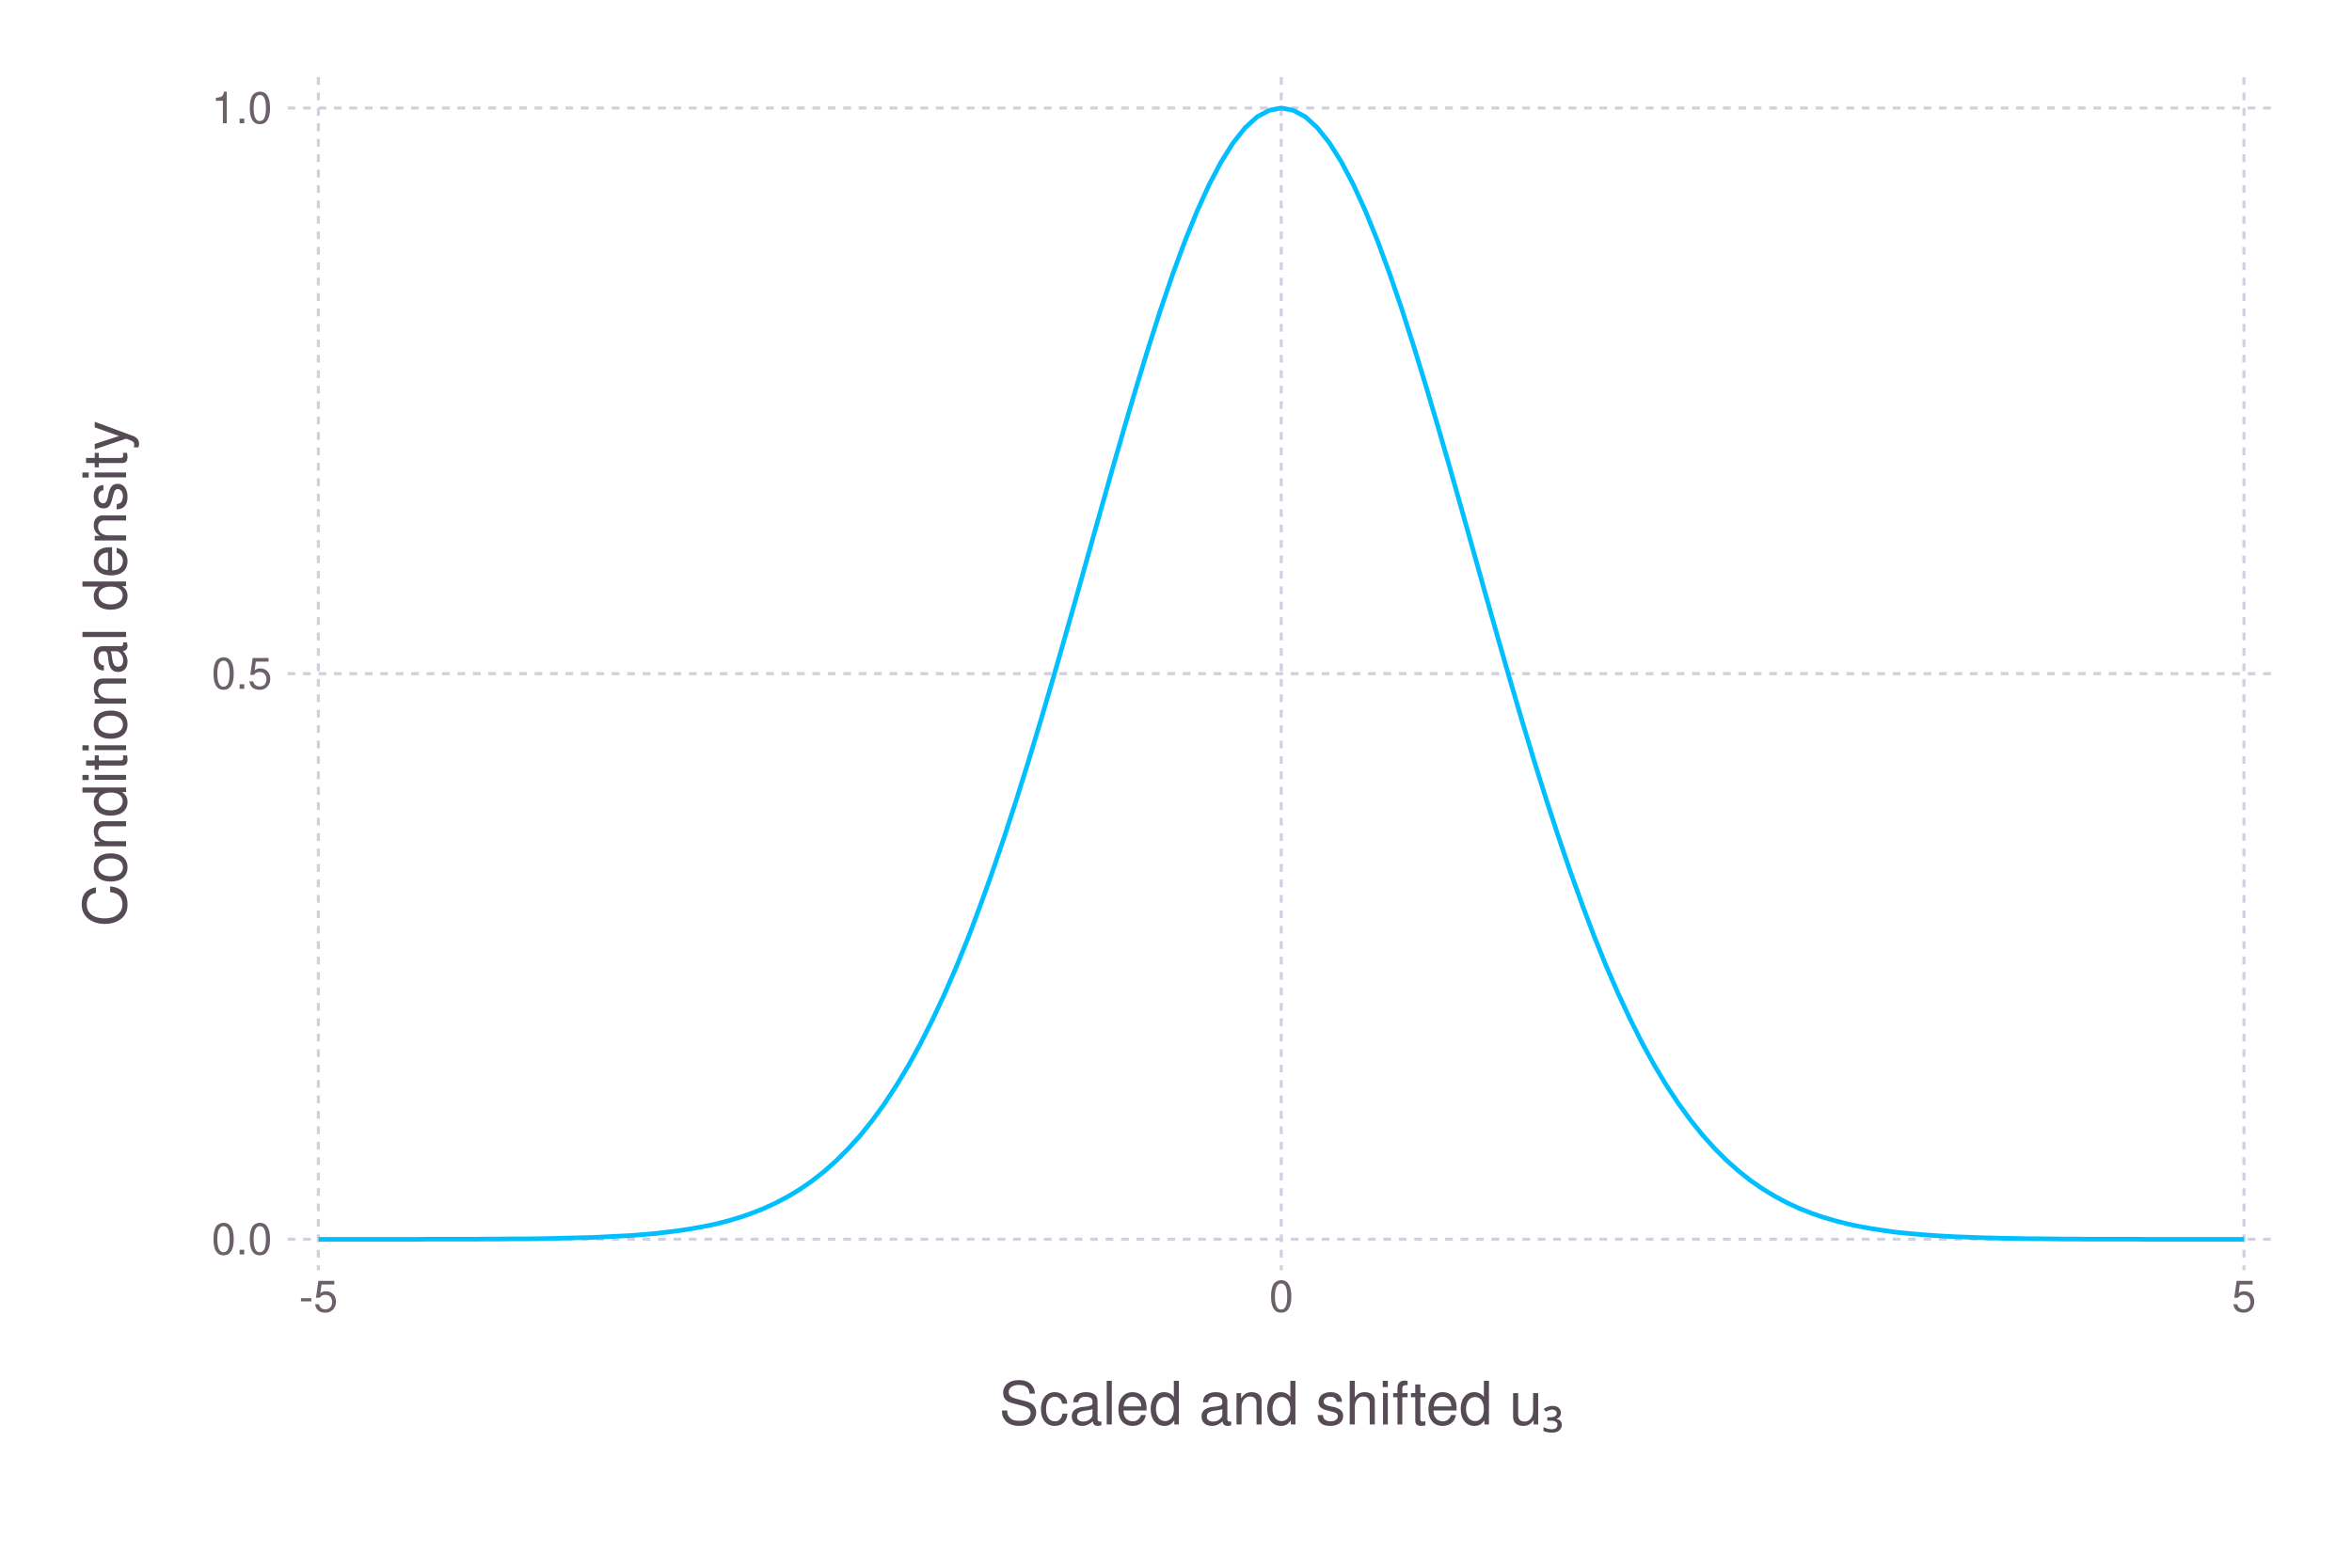
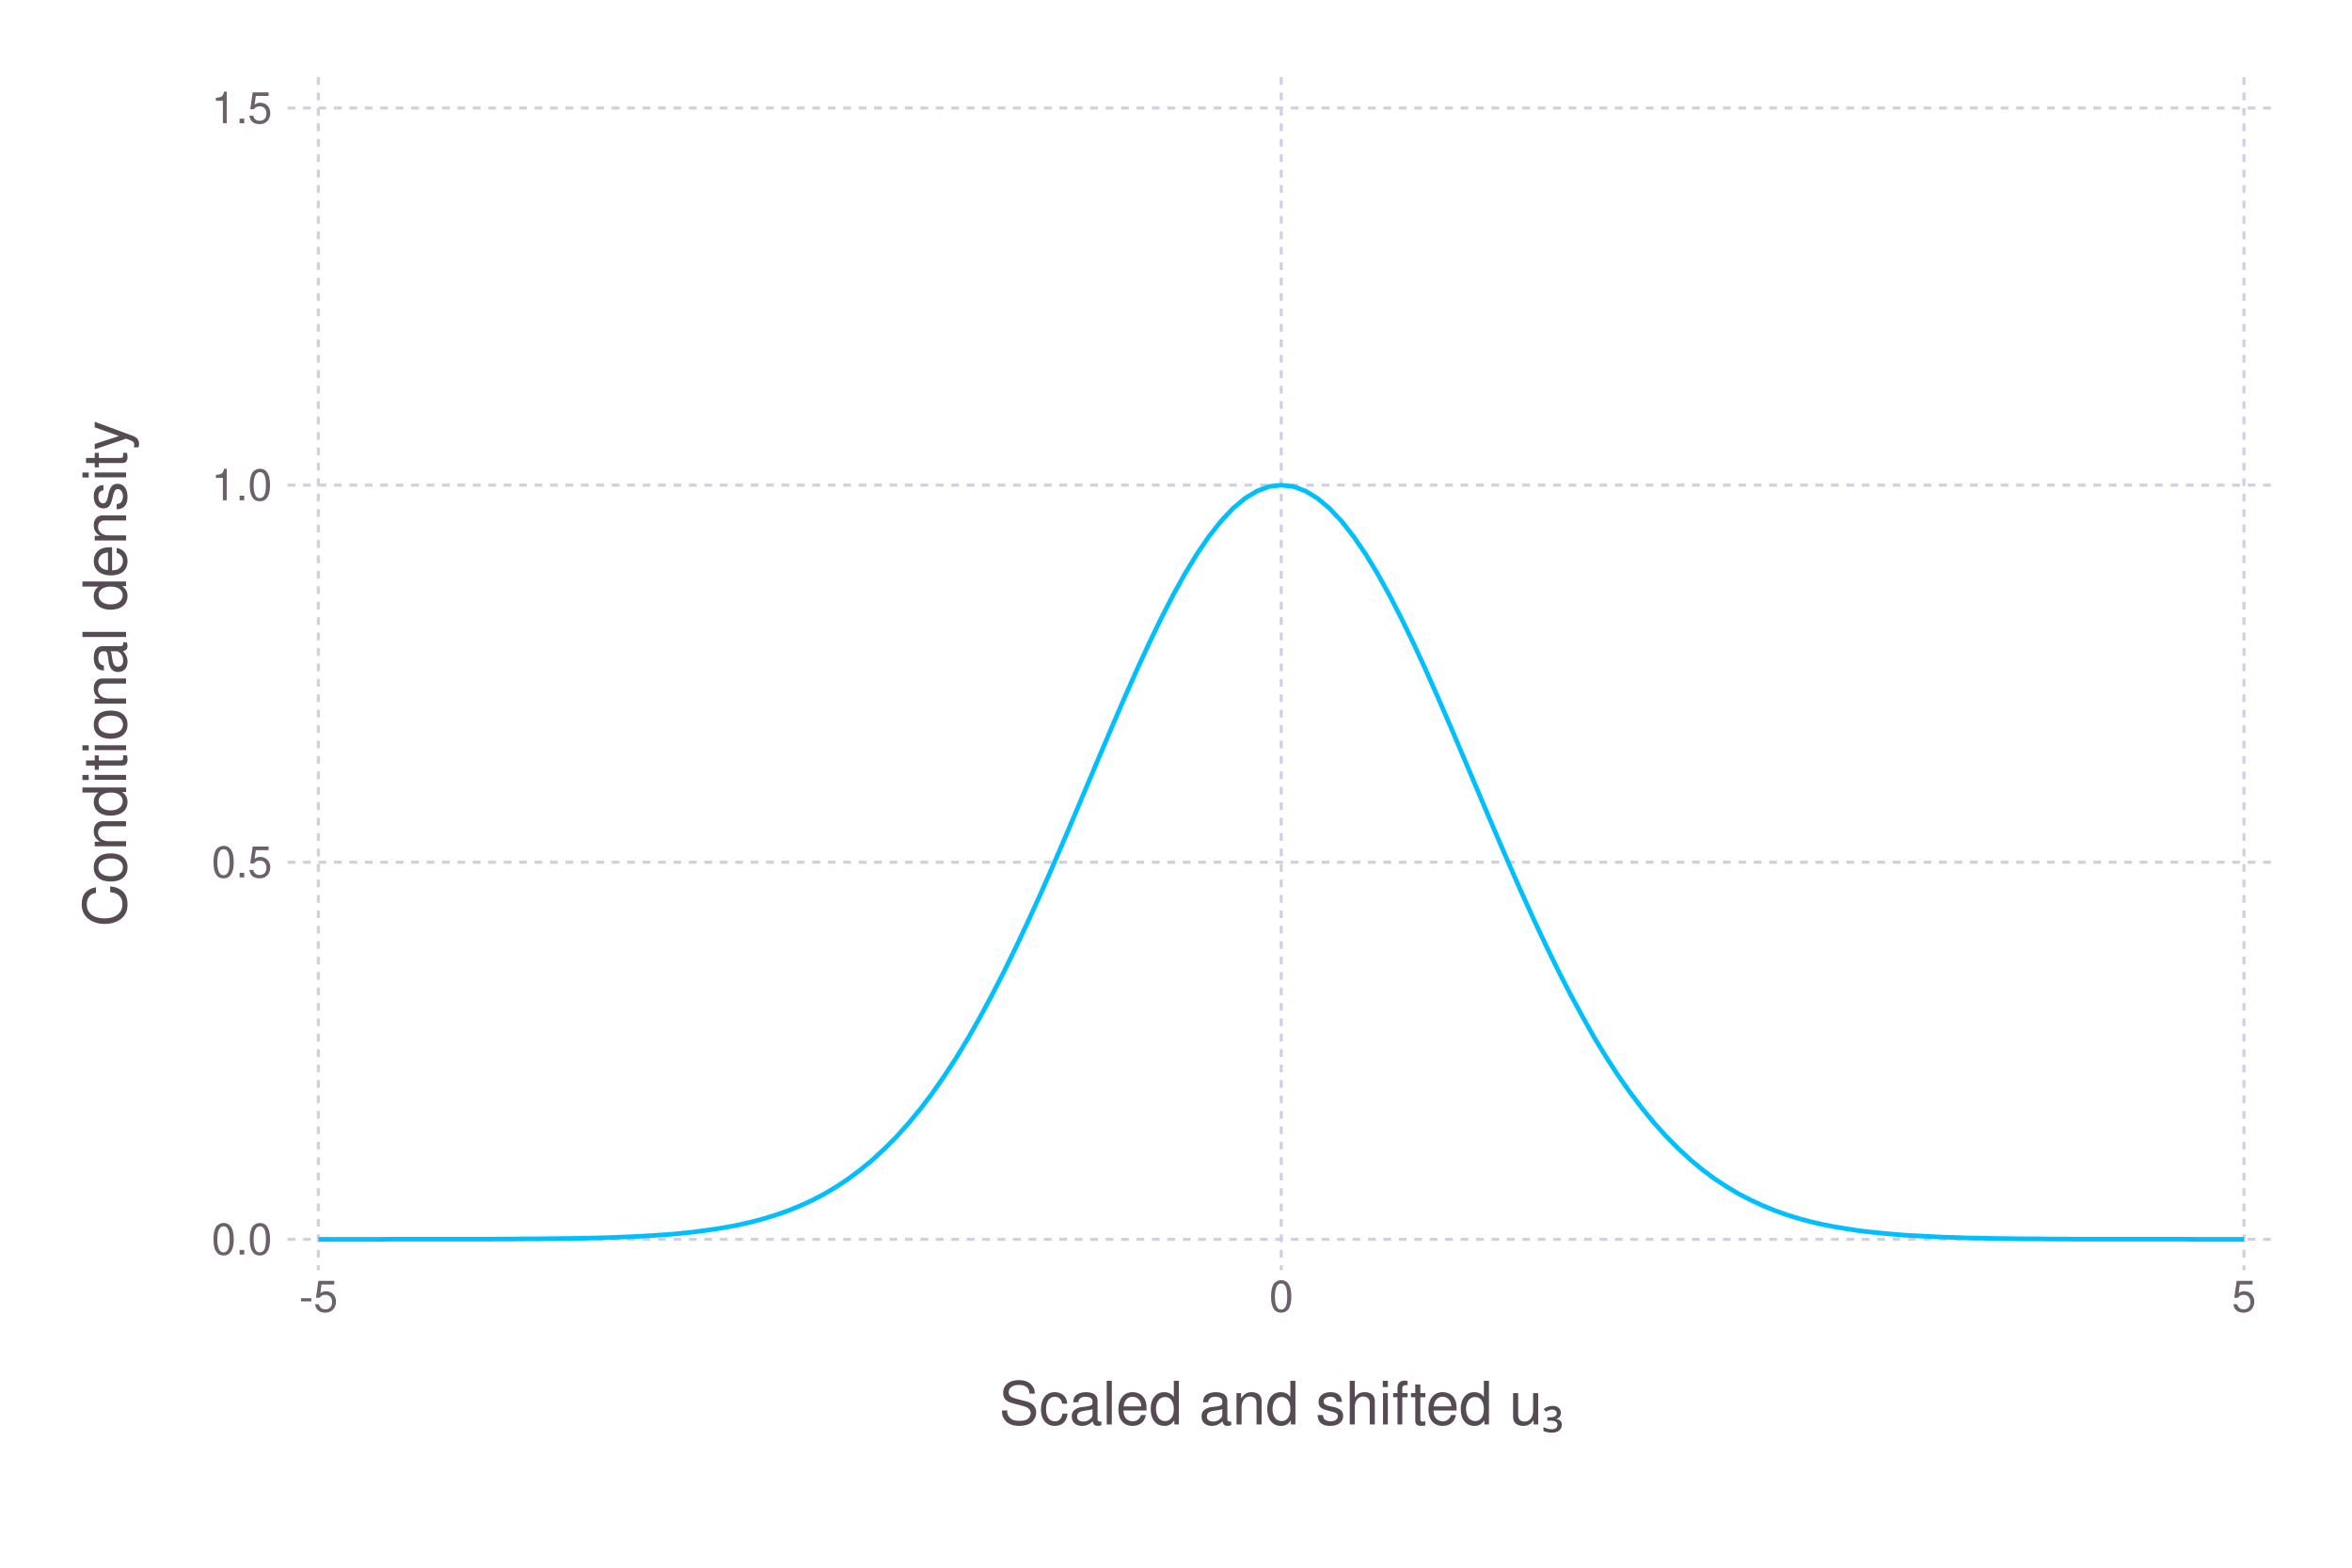
<svg xmlns="http://www.w3.org/2000/svg" version="1.2" width="152.4mm" height="101.6mm" viewBox="0 0 152.4 101.6" stroke="none" fill="#000000" stroke-width="0.3" font-size="3.88">
  <defs>
    <marker id="arrow" markerWidth="15" markerHeight="7" refX="5" refY="3.5" orient="auto" markerUnits="strokeWidth">
      <path d="M0,0 L15,3.5 L0,7 z" stroke="context-stroke" fill="context-stroke" />
    </marker>
  </defs>
-   <g class="plotroot xscalable yscalable" id="img-870b9286-1">
-     <g font-size="3.88" font-family="'PT Sans','Helvetica Neue','Helvetica',sans-serif" fill="#564A55" stroke="#000000" stroke-opacity="0.000" id="img-870b9286-2">
+   <g class="plotroot xscalable yscalable" id="img-5181821b-1">
+     <g font-size="3.88" font-family="'PT Sans','Helvetica Neue','Helvetica',sans-serif" fill="#564A55" stroke="#000000" stroke-opacity="0.000" id="img-5181821b-2">
      <g transform="translate(83.02,89.99)">
        <g class="primitive">
          <text text-anchor="middle" dy="0.6em">Scaled and shifted u₃</text>
        </g>
      </g>
    </g>
-     <g class="guide xlabels" font-size="2.82" font-family="'PT Sans Caption','Helvetica Neue','Helvetica',sans-serif" fill="#6C606B" id="img-870b9286-3">
+     <g class="guide xlabels" font-size="2.82" font-family="'PT Sans Caption','Helvetica Neue','Helvetica',sans-serif" fill="#6C606B" id="img-5181821b-3">
      <g transform="translate(20.63,83.32)">
        <g class="primitive">
          <text text-anchor="middle" dy="0.6em">-5</text>
        </g>
      </g>
      <g transform="translate(83.02,83.32)">
        <g class="primitive">
          <text text-anchor="middle" dy="0.6em">0</text>
        </g>
      </g>
      <g transform="translate(145.4,83.32)">
        <g class="primitive">
          <text text-anchor="middle" dy="0.6em">5</text>
        </g>
      </g>
    </g>
-     <g clip-path="url(#img-870b9286-4)">
-       <g id="img-870b9286-5">
-         <g pointer-events="visible" fill="#000000" fill-opacity="0.000" stroke="#000000" stroke-opacity="0.000" class="guide background" id="img-870b9286-6">
-           <g transform="translate(83.02,43.66)" id="img-870b9286-7">
+     <g clip-path="url(#img-5181821b-4)">
+       <g id="img-5181821b-5">
+         <g pointer-events="visible" fill="#000000" fill-opacity="0.000" stroke="#000000" stroke-opacity="0.000" class="guide background" id="img-5181821b-6">
+           <g transform="translate(83.02,43.66)" id="img-5181821b-7">
            <path d="M-64.38,-38.66 L 64.38 -38.66 64.38 38.66 -64.38 38.66 z" class="primitive" />
          </g>
        </g>
-         <g class="guide ygridlines xfixed" stroke-dasharray="0.5,0.5" stroke-width="0.2" stroke="#D0D0E0" id="img-870b9286-8">
-           <g transform="translate(83.02,80.31)" id="img-870b9286-9">
+         <g class="guide ygridlines xfixed" stroke-dasharray="0.5,0.5" stroke-width="0.2" stroke="#D0D0E0" id="img-5181821b-8">
+           <g transform="translate(83.02,80.32)" id="img-5181821b-9">
            <path fill="none" d="M-64.38,0 L 64.38 0" class="primitive" />
          </g>
-           <g transform="translate(83.02,43.66)" id="img-870b9286-10">
+           <g transform="translate(83.02,55.88)" id="img-5181821b-10">
            <path fill="none" d="M-64.38,0 L 64.38 0" class="primitive" />
          </g>
-           <g transform="translate(83.02,7)" id="img-870b9286-11">
+           <g transform="translate(83.02,31.44)" id="img-5181821b-11">
+             <path fill="none" d="M-64.38,0 L 64.38 0" class="primitive" />
+           </g>
+           <g transform="translate(83.02,7)" id="img-5181821b-12">
            <path fill="none" d="M-64.38,0 L 64.38 0" class="primitive" />
          </g>
        </g>
-         <g class="guide xgridlines yfixed" stroke-dasharray="0.5,0.5" stroke-width="0.2" stroke="#D0D0E0" id="img-870b9286-12">
-           <g transform="translate(20.63,43.66)" id="img-870b9286-13">
+         <g class="guide xgridlines yfixed" stroke-dasharray="0.5,0.5" stroke-width="0.2" stroke="#D0D0E0" id="img-5181821b-13">
+           <g transform="translate(20.63,43.66)" id="img-5181821b-14">
            <path fill="none" d="M0,-38.66 L 0 38.66" class="primitive" />
          </g>
-           <g transform="translate(83.02,43.66)" id="img-870b9286-14">
+           <g transform="translate(83.02,43.66)" id="img-5181821b-15">
            <path fill="none" d="M0,-38.66 L 0 38.66" class="primitive" />
          </g>
-           <g transform="translate(145.4,43.66)" id="img-870b9286-15">
+           <g transform="translate(145.4,43.66)" id="img-5181821b-16">
            <path fill="none" d="M0,-38.66 L 0 38.66" class="primitive" />
          </g>
        </g>
-         <g class="plotpanel" id="img-870b9286-16">
-           <g stroke-width="0.3" fill="#000000" fill-opacity="0.000" class="geometry" id="img-870b9286-17">
-             <g class="color_LCHab{Float32}(70.0f0,60.0f0,240.0f0)" stroke-dasharray="none" stroke="#00BFFF" id="img-870b9286-18">
-               <g transform="translate(83.02,62.04)" id="img-870b9286-19">
-                 <path fill="none" d="M-62.38,18.28 L -61.6 18.28 -60.82 18.28 -60.04 18.28 -59.26 18.28 -58.49 18.28 -57.71 18.28 -56.93 18.28 -56.15 18.28 -55.37 18.27 -54.59 18.27 -53.81 18.27 -53.03 18.27 -52.25 18.27 -51.47 18.26 -50.69 18.26 -49.91 18.25 -49.13 18.25 -48.35 18.24 -47.57 18.23 -46.79 18.21 -46.01 18.19 -45.23 18.17 -44.45 18.15 -43.67 18.11 -42.89 18.07 -42.11 18.03 -41.33 17.97 -40.55 17.9 -39.77 17.81 -38.99 17.71 -38.21 17.59 -37.43 17.45 -36.65 17.29 -35.87 17.09 -35.09 16.86 -34.31 16.59 -33.53 16.28 -32.75 15.92 -31.97 15.51 -31.19 15.04 -30.41 14.5 -29.63 13.89 -28.85 13.2 -28.07 12.42 -27.29 11.56 -26.51 10.59 -25.73 9.52 -24.95 8.33 -24.17 7.04 -23.39 5.62 -22.61 4.07 -21.83 2.41 -21.05 0.61 -20.27 -1.31 -19.5 -3.36 -18.72 -5.53 -17.94 -7.82 -17.16 -10.22 -16.38 -12.71 -15.6 -15.29 -14.82 -17.95 -14.04 -20.66 -13.26 -23.41 -12.48 -26.19 -11.7 -28.96 -10.92 -31.72 -10.14 -34.42 -9.36 -37.06 -8.58 -39.6 -7.8 -42.03 -7.02 -44.31 -6.24 -46.42 -5.46 -48.34 -4.68 -50.06 -3.9 -51.54 -3.12 -52.78 -2.34 -53.76 -1.56 -54.47 -0.78 -54.89 0 -55.04 0.78 -54.89 1.56 -54.47 2.34 -53.76 3.12 -52.78 3.9 -51.54 4.68 -50.06 5.46 -48.35 6.24 -46.43 7.02 -44.31 7.8 -42.04 8.58 -39.61 9.36 -37.07 10.14 -34.44 10.92 -31.74 11.7 -28.99 12.48 -26.22 13.26 -23.44 14.04 -20.69 14.82 -17.98 15.6 -15.33 16.38 -12.75 17.16 -10.26 17.94 -7.87 18.72 -5.58 19.5 -3.41 20.27 -1.37 21.05 0.56 21.83 2.35 22.61 4.02 23.39 5.57 24.17 6.99 24.95 8.29 25.73 9.47 26.51 10.54 27.29 11.51 28.07 12.38 28.85 13.16 29.63 13.85 30.41 14.47 31.19 15.01 31.97 15.48 32.75 15.9 33.53 16.26 34.31 16.57 35.09 16.84 35.87 17.07 36.65 17.27 37.43 17.44 38.21 17.58 38.99 17.7 39.77 17.81 40.55 17.89 41.33 17.96 42.11 18.02 42.89 18.07 43.67 18.11 44.45 18.14 45.23 18.17 46.01 18.19 46.79 18.21 47.57 18.22 48.35 18.24 49.13 18.24 49.91 18.25 50.69 18.26 51.47 18.26 52.25 18.27 53.03 18.27 53.81 18.27 54.59 18.27 55.37 18.27 56.15 18.28 56.93 18.28 57.71 18.28 58.49 18.28 59.26 18.28 60.04 18.28 60.82 18.28 61.6 18.28 62.38 18.28" class="primitive" />
+         <g class="plotpanel" id="img-5181821b-17">
+           <g stroke-width="0.3" fill="#000000" fill-opacity="0.000" class="geometry" id="img-5181821b-18">
+             <g class="color_LCHab{Float32}(70.0f0,60.0f0,240.0f0)" stroke-dasharray="none" stroke="#00BFFF" id="img-5181821b-19">
+               <g transform="translate(83.02,68.13)" id="img-5181821b-20">
+                 <path fill="none" d="M-62.38,12.19 L -61.6 12.19 -60.82 12.19 -60.04 12.19 -59.26 12.19 -58.49 12.19 -57.71 12.18 -56.93 12.18 -56.15 12.18 -55.37 12.18 -54.59 12.18 -53.81 12.18 -53.03 12.18 -52.25 12.18 -51.47 12.18 -50.69 12.17 -49.91 12.17 -49.13 12.16 -48.35 12.16 -47.57 12.15 -46.79 12.14 -46.01 12.13 -45.23 12.12 -44.45 12.1 -43.67 12.08 -42.89 12.05 -42.11 12.02 -41.33 11.98 -40.55 11.93 -39.77 11.88 -38.99 11.81 -38.21 11.73 -37.43 11.63 -36.65 11.52 -35.87 11.39 -35.09 11.24 -34.31 11.06 -33.53 10.85 -32.75 10.61 -31.97 10.34 -31.19 10.02 -30.41 9.67 -29.63 9.26 -28.85 8.8 -28.07 8.28 -27.29 7.7 -26.51 7.06 -25.73 6.34 -24.95 5.56 -24.17 4.69 -23.39 3.75 -22.61 2.72 -21.83 1.6 -21.05 0.41 -20.27 -0.88 -19.5 -2.24 -18.72 -3.69 -17.94 -5.21 -17.16 -6.81 -16.38 -8.47 -15.6 -10.19 -14.82 -11.96 -14.04 -13.77 -13.26 -15.61 -12.48 -17.46 -11.7 -19.31 -10.92 -21.14 -10.14 -22.95 -9.36 -24.71 -8.58 -26.4 -7.8 -28.02 -7.02 -29.54 -6.24 -30.95 -5.46 -32.23 -4.68 -33.37 -3.9 -34.36 -3.12 -35.19 -2.34 -35.84 -1.56 -36.31 -0.78 -36.6 0 -36.69 0.78 -36.6 1.56 -36.31 2.34 -35.84 3.12 -35.19 3.9 -34.36 4.68 -33.37 5.46 -32.23 6.24 -30.95 7.02 -29.54 7.8 -28.02 8.58 -26.41 9.36 -24.72 10.14 -22.96 10.92 -21.16 11.7 -19.32 12.48 -17.48 13.26 -15.63 14.04 -13.8 14.82 -11.99 15.6 -10.22 16.38 -8.5 17.16 -6.84 17.94 -5.24 18.72 -3.72 19.5 -2.28 20.27 -0.91 21.05 0.37 21.83 1.57 22.61 2.68 23.39 3.71 24.17 4.66 24.95 5.52 25.73 6.31 26.51 7.03 27.29 7.68 28.07 8.26 28.85 8.77 29.63 9.24 30.41 9.64 31.19 10 31.97 10.32 32.75 10.6 33.53 10.84 34.31 11.05 35.09 11.23 35.87 11.38 36.65 11.51 37.43 11.63 38.21 11.72 38.99 11.8 39.77 11.87 40.55 11.93 41.33 11.97 42.11 12.01 42.89 12.05 43.67 12.07 44.45 12.1 45.23 12.11 46.01 12.13 46.79 12.14 47.57 12.15 48.35 12.16 49.13 12.16 49.91 12.17 50.69 12.17 51.47 12.18 52.25 12.18 53.03 12.18 53.81 12.18 54.59 12.18 55.37 12.18 56.15 12.18 56.93 12.18 57.71 12.18 58.49 12.18 59.26 12.19 60.04 12.19 60.82 12.19 61.6 12.19 62.38 12.19" class="primitive" />
              </g>
            </g>
          </g>
        </g>
      </g>
    </g>
-     <g class="guide ylabels" font-size="2.82" font-family="'PT Sans Caption','Helvetica Neue','Helvetica',sans-serif" fill="#6C606B" id="img-870b9286-20">
-       <g transform="translate(17.63,80.31)" id="img-870b9286-21">
+     <g class="guide ylabels" font-size="2.82" font-family="'PT Sans Caption','Helvetica Neue','Helvetica',sans-serif" fill="#6C606B" id="img-5181821b-21">
+       <g transform="translate(17.63,80.32)" id="img-5181821b-22">
        <g class="primitive">
          <text text-anchor="end" dy="0.35em">0.0</text>
        </g>
      </g>
-       <g transform="translate(17.63,43.66)" id="img-870b9286-22">
+       <g transform="translate(17.63,55.88)" id="img-5181821b-23">
        <g class="primitive">
          <text text-anchor="end" dy="0.35em">0.5</text>
        </g>
      </g>
-       <g transform="translate(17.63,7)" id="img-870b9286-23">
+       <g transform="translate(17.63,31.44)" id="img-5181821b-24">
        <g class="primitive">
          <text text-anchor="end" dy="0.35em">1.0</text>
        </g>
      </g>
+       <g transform="translate(17.63,7)" id="img-5181821b-25">
+         <g class="primitive">
+           <text text-anchor="end" dy="0.35em">1.5</text>
+         </g>
+       </g>
    </g>
-     <g font-size="3.88" font-family="'PT Sans','Helvetica Neue','Helvetica',sans-serif" fill="#564A55" stroke="#000000" stroke-opacity="0.000" id="img-870b9286-24">
-       <g transform="translate(8.81,41.66)" id="img-870b9286-25">
+     <g font-size="3.88" font-family="'PT Sans','Helvetica Neue','Helvetica',sans-serif" fill="#564A55" stroke="#000000" stroke-opacity="0.000" id="img-5181821b-26">
+       <g transform="translate(8.81,41.66)" id="img-5181821b-27">
        <g class="primitive">
          <text text-anchor="middle" dy="0.35em" transform="rotate(-90,0, 2)">Conditional density</text>
        </g>
      </g>
    </g>
  </g>
  <defs>
-     <clipPath id="img-870b9286-4">
+     <clipPath id="img-5181821b-4">
      <path d="M18.63,5 L 147.4 5 147.4 82.32 18.63 82.32" />
    </clipPath>
  </defs>
</svg>
